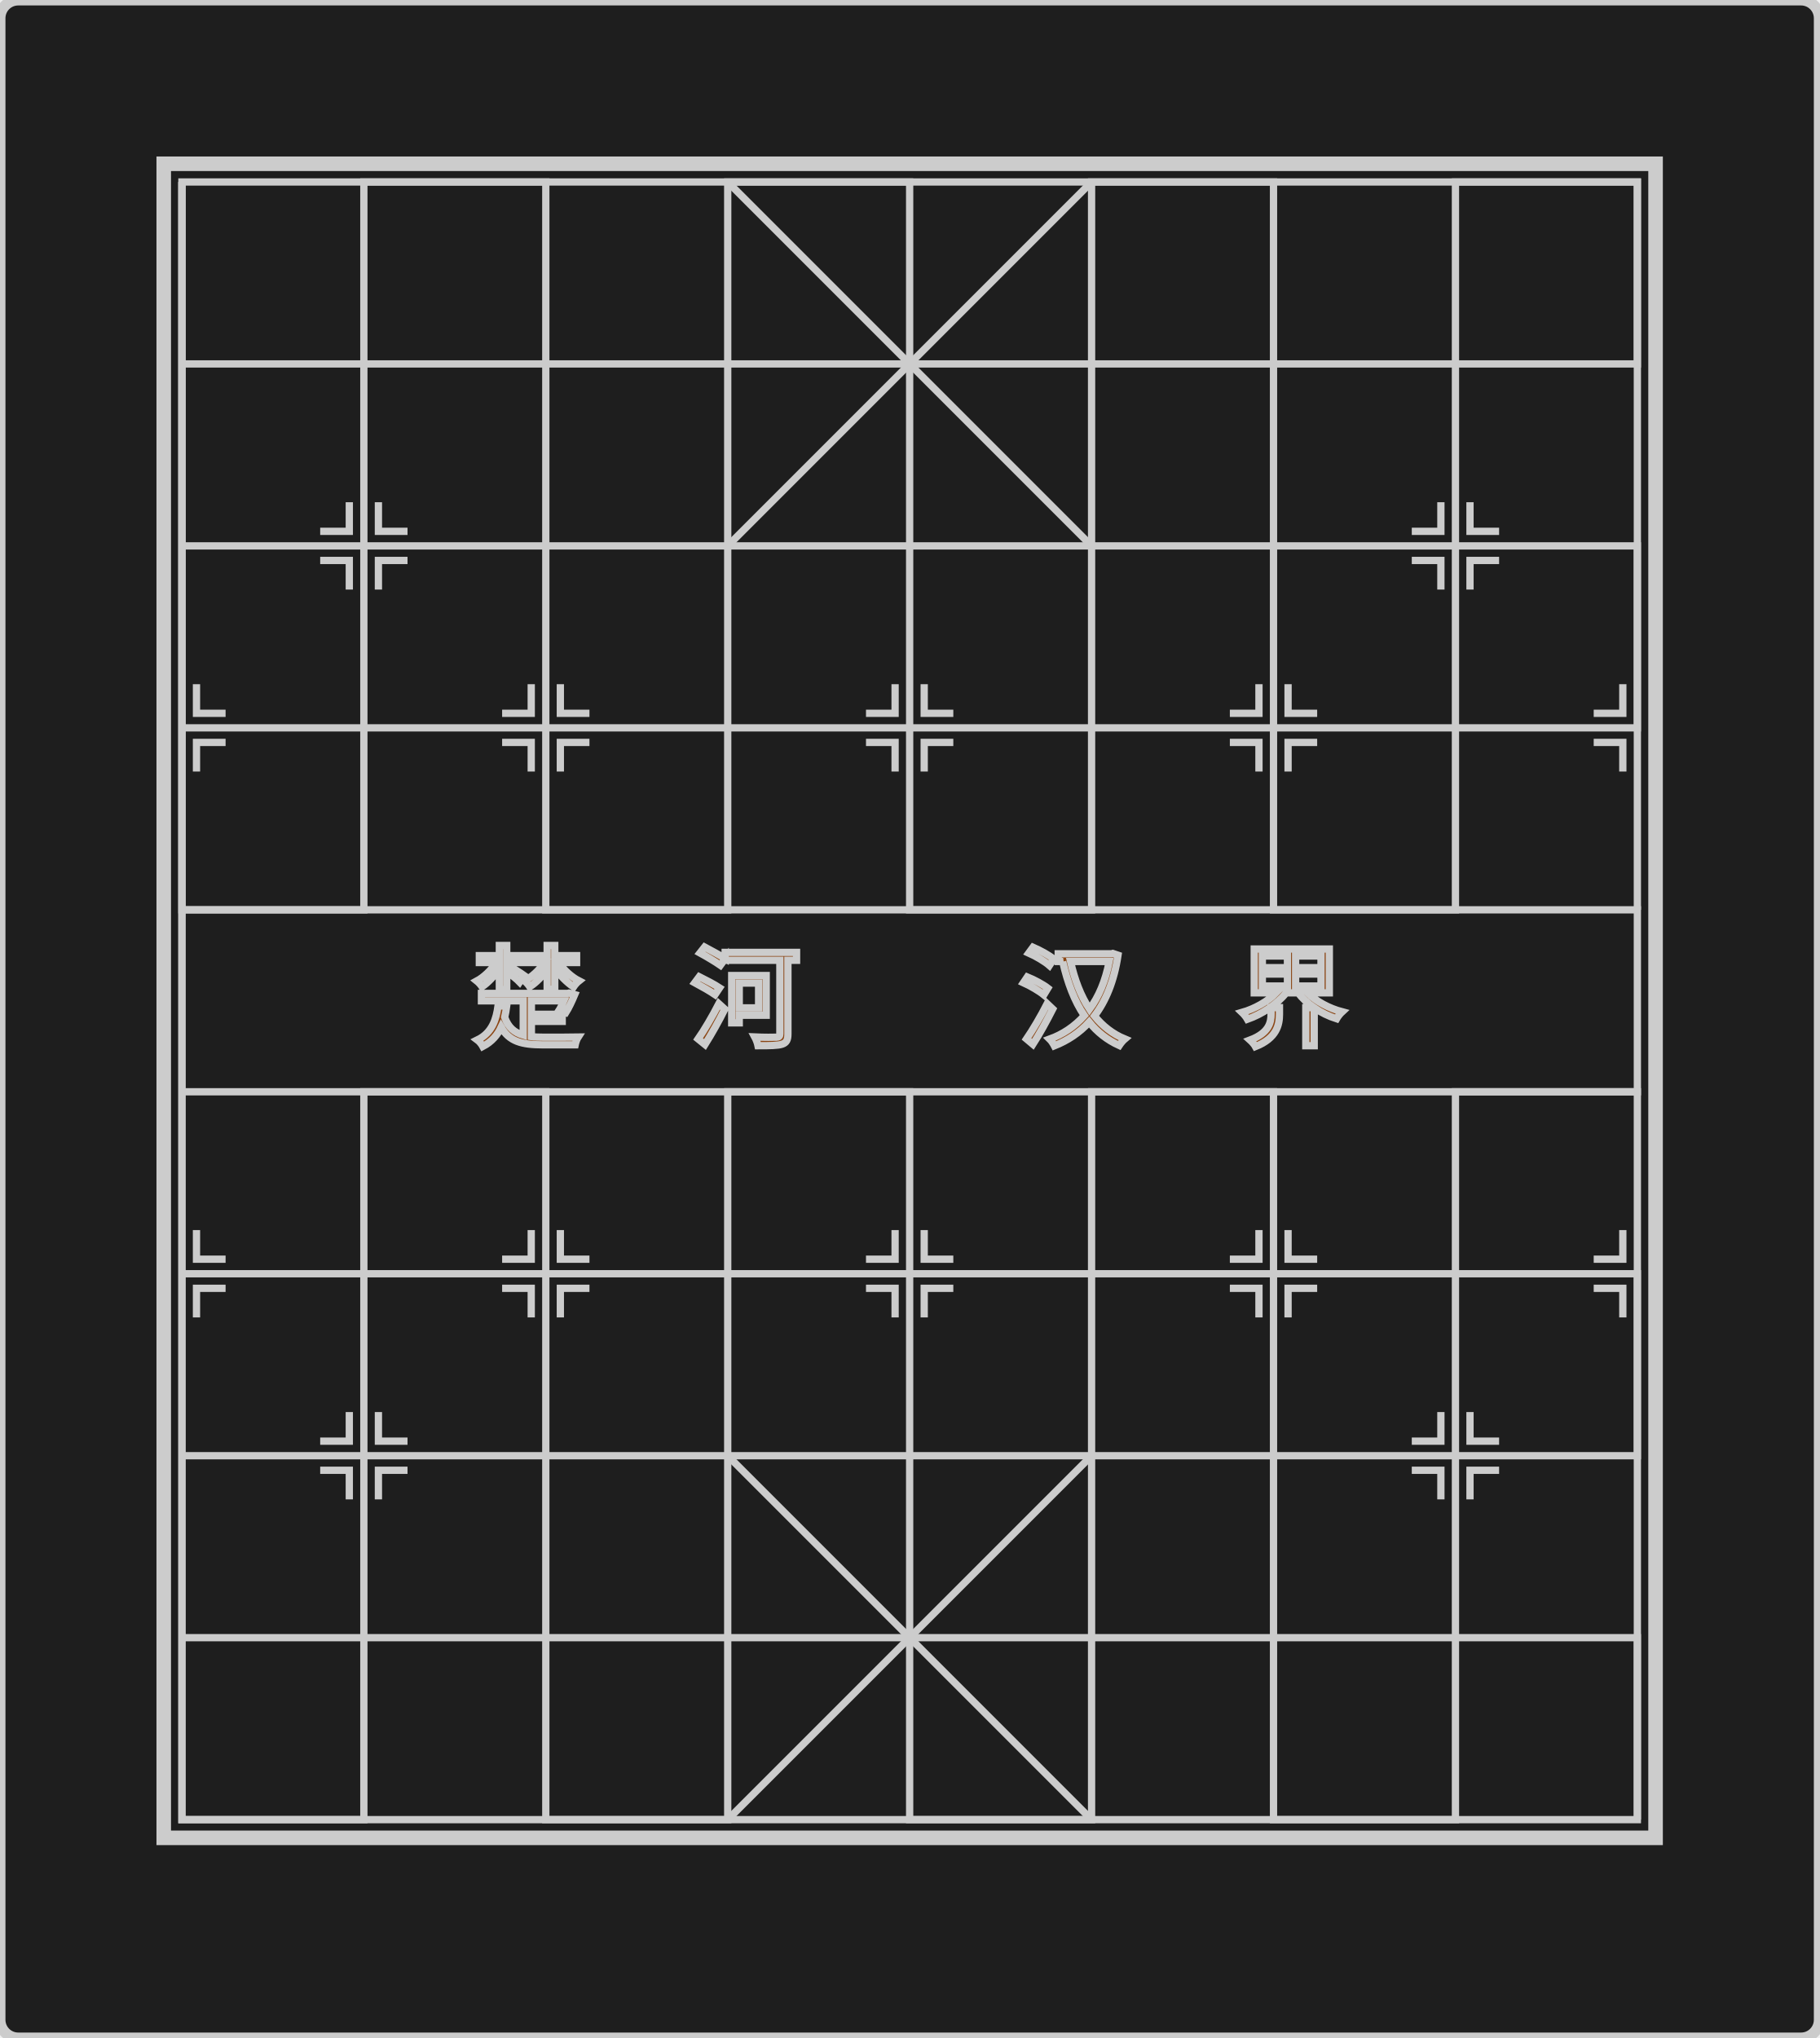
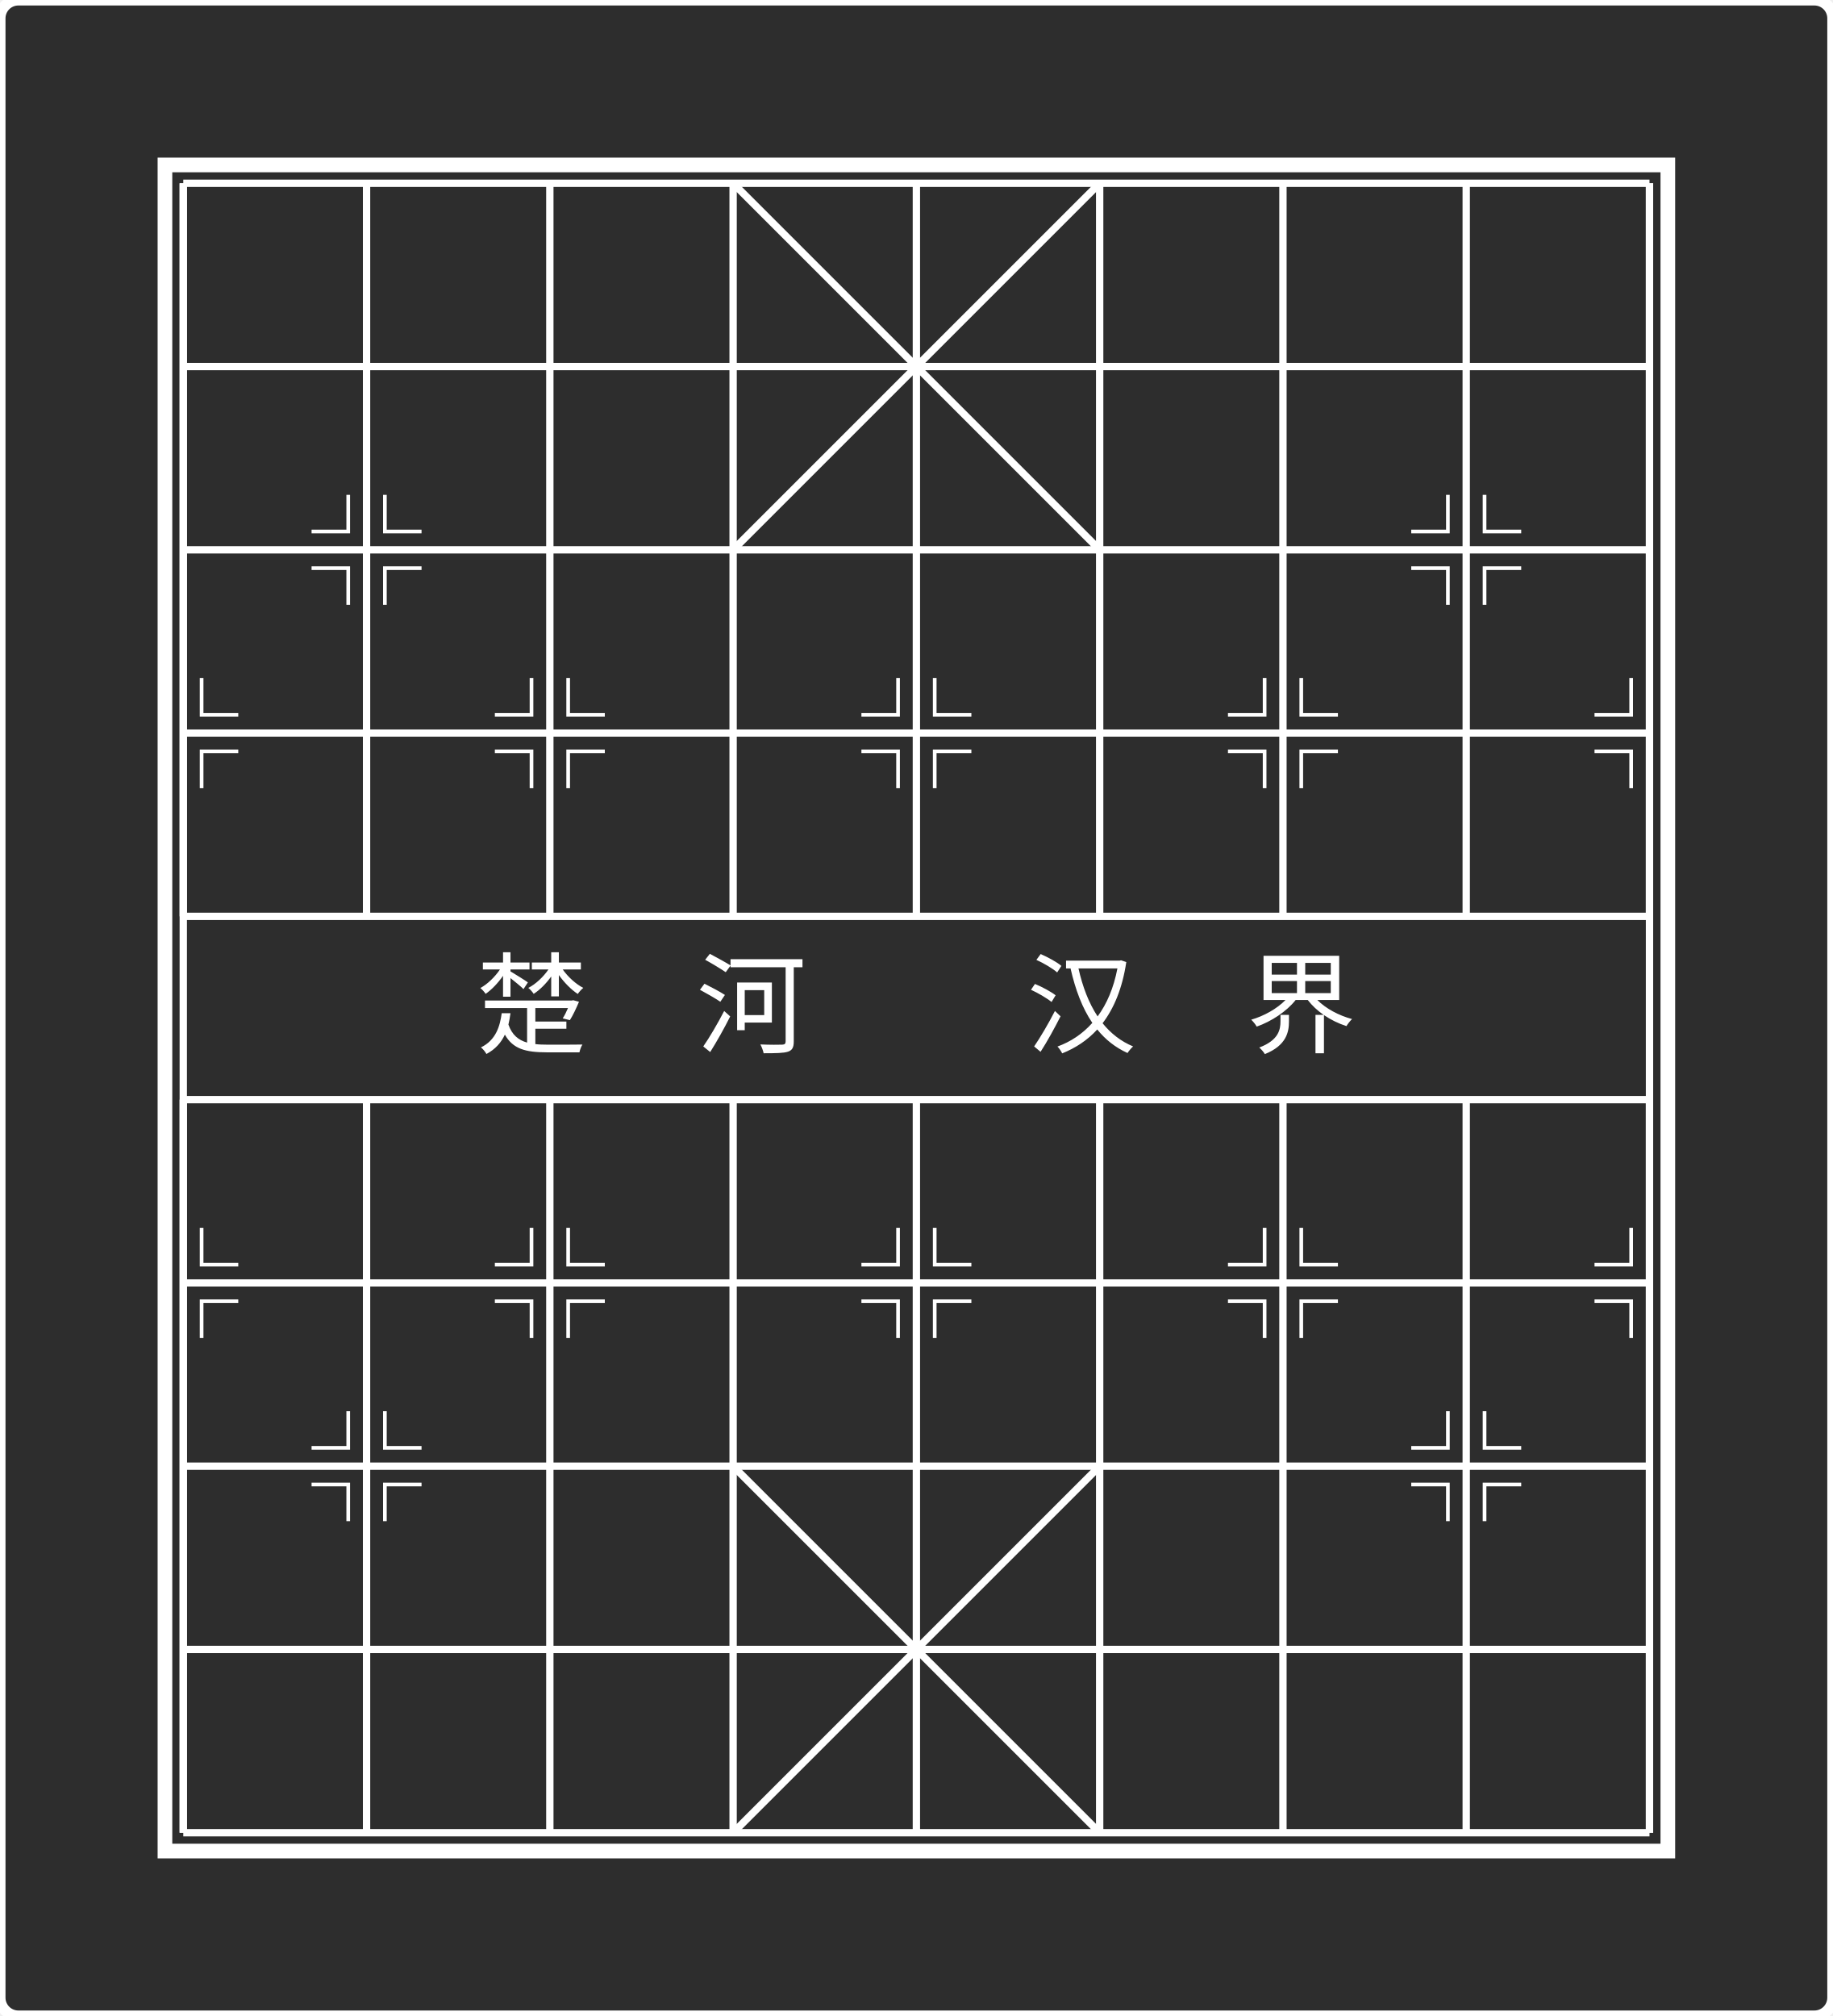
- <svg xmlns="http://www.w3.org/2000/svg" width="500" height="560" viewBox="0 0 500 560">
-   <rect width="500" height="560" fill="#1e1e1e" rx="5" stroke="#cccccc" stroke-width="3" />
-   <path d="M 45,45 H 455 V 505 H 45 Z" stroke="#cccccc" stroke-width="4" fill="none" />
-   <g stroke="#cccccc" stroke-width="2" fill="none">
-     <path d="M 50,50 h 400 v 50 h -400 v 50 h 400 v 50 h -400 v 50 h 400 v 50 h -400 v 50 h 400 v 50 h -400 v 50 h 400 v 50 h -400 Z" />
-     <path d="M 50,50 v 200 h 50 v -200 h 50 v 200 h 50 v -200 h 50 v 200 h 50 v -200 h 50 v 200 h 50 v -200 h 50 v 200" />
-     <path d="M 50,50 v 450 h 50 v -200 h 50 v 200 h 50 v -200 h 50 v 200 h 50 v -200 h 50 v 200 h 50 v -200 h 50 v 200" />
-     <line x1="200" y1="50" x2="300" y2="150" />
-     <line x1="200" y1="150" x2="300" y2="50" />
-     <line x1="200" y1="400" x2="300" y2="500" />
-     <line x1="200" y1="500" x2="300" y2="400" />
-     <text x="250" y="285" font-size="30" text-anchor="middle" fill="#8B4513" font-family="SimSun">楚　河　　汉　界</text>
-     <path d="M 100,150 m -12,-4 h 8 v -8 m 8,0 v 8 h 8 m 0,8 h -8 v 8 m -8,0 v -8 h -8" />
-     <path d="M 400,150 m -12,-4 h 8 v -8 m 8,0 v 8 h 8 m 0,8 h -8 v 8 m -8,0 v -8 h -8" />
-     <path d="M 100,400 m -12,-4 h 8 v -8 m 8,0 v 8 h 8 m 0,8 h -8 v 8 m -8,0 v -8 h -8" />
-     <path d="M 400,400 m -12,-4 h 8 v -8 m 8,0 v 8 h 8 m 0,8 h -8 v 8 m -8,0 v -8 h -8" />
-     <path d="M 50,200 m 4,-12 v 8 h 8 m 0,8 h -8 v 8" />
-     <path d="M 150,200 m -12,-4 h 8 v -8 m 8,0 v 8 h 8 m 0,8 h -8 v 8 m -8,0 v -8 h -8" />
-     <path d="M 250,200 m -12,-4 h 8 v -8 m 8,0 v 8 h 8 m 0,8 h -8 v 8 m -8,0 v -8 h -8" />
-     <path d="M 350,200 m -12,-4 h 8 v -8 m 8,0 v 8 h 8 m 0,8 h -8 v 8 m -8,0 v -8 h -8" />
-     <path d="M 450,200 m -12,-4 h 8 v -8 m 0,24 v -8 h -8" />
-     <path d="M 50,350 m 4,-12 v 8 h 8 m 0,8 h -8 v 8" />
-     <path d="M 150,350 m -12,-4 h 8 v -8 m 8,0 v 8 h 8 m 0,8 h -8 v 8 m -8,0 v -8 h -8" />
-     <path d="M 250,350 m -12,-4 h 8 v -8 m 8,0 v 8 h 8 m 0,8 h -8 v 8 m -8,0 v -8 h -8" />
-     <path d="M 350,350 m -12,-4 h 8 v -8 m 8,0 v 8 h 8 m 0,8 h -8 v 8 m -8,0 v -8 h -8" />
-     <path d="M 450,350 m -12,-4 h 8 v -8 m 0,24 v -8 h -8" />
+ <svg xmlns="http://www.w3.org/2000/svg" width="500" height="550" viewBox="0 0 500 550" style="user-select: none; cursor: default;">
+   <rect width="500" height="550" fill="#2d2d2d" rx="5" stroke="#ffffff" stroke-width="3" />
+   <path d="M 45,45 h 410 v 460 h -410 Z" stroke="#ffffff" stroke-width="4" fill="none" />
+   <g stroke="#ffffff" stroke-width="2" fill="none">
+     <path d="M 50,50 h 400" />
+     <path d="M 50,100 h 400" />
+     <path d="M 50,150 h 400" />
+     <path d="M 50,200 h 400" />
+     <path d="M 50,250 h 400" />
+     <path d="M 50,300 h 400" />
+     <path d="M 50,350 h 400" />
+     <path d="M 50,400 h 400" />
+     <path d="M 50,450 h 400" />
+     <path d="M 50,500 h 400" />
+     <path d="M 50,50 v 200" />
+     <path d="M 100,50 v 200" />
+     <path d="M 150,50 v 200" />
+     <path d="M 200,50 v 200" />
+     <path d="M 250,50 v 200" />
+     <path d="M 300,50 v 200" />
+     <path d="M 350,50 v 200" />
+     <path d="M 400,50 v 200" />
+     <path d="M 450,50 v 200" />
+     <path d="M 50,300 v 200" />
+     <path d="M 100,300 v 200" />
+     <path d="M 150,300 v 200" />
+     <path d="M 200,300 v 200" />
+     <path d="M 250,300 v 200" />
+     <path d="M 300,300 v 200" />
+     <path d="M 350,300 v 200" />
+     <path d="M 400,300 v 200" />
+     <path d="M 450,300 v 200" />
+     <line x1="50" y1="50" x2="50" y2="500" stroke="#ffffff" stroke-width="2" />
+     <line x1="450" y1="50" x2="450" y2="500" stroke="#ffffff" stroke-width="2" />
  </g>
+   <g stroke="#ffffff" stroke-width="1.5">
+     <path d="M 200,50 l 100 100 m 0,-100 l -100 100" stroke="#ffffff" stroke-width="2" fill="none" />
+     <path d="M 200,400 l 100 100 m 0,-100 l -100 100" stroke="#ffffff" stroke-width="2" fill="none" />
+   </g>
+   <text x="250" y="285" font-size="30" text-anchor="middle" font-family="SimSun" fill="#ffffff">楚　河　　汉　界</text>
+   <g stroke="#ffffff" stroke-width="1" fill="none">
+     <path d="M 100,150 m -15,-5 h 10 v -10 m 10,0 v 10 h 10 m 0,10 h -10 v 10 m -10,0 v -10 h -10" />
+     <path d="M 400,150 m -15,-5 h 10 v -10 m 10,0 v 10 h 10 m 0,10 h -10 v 10 m -10,0 v -10 h -10" />
+     <path d="M 100,400 m -15,-5 h 10 v -10 m 10,0 v 10 h 10 m 0,10 h -10 v 10 m -10,0 v -10 h -10" />
+     <path d="M 400,400 m -15,-5 h 10 v -10 m 10,0 v 10 h 10 m 0,10 h -10 v 10 m -10,0 v -10 h -10" />
+     <path d="M 150,200 m -15,-5 h 10 v -10 m 10,0 v 10 h 10 m 0,10 h -10 v 10 m -10,0 v -10 h -10" />
+     <path d="M 250,200 m -15,-5 h 10 v -10 m 10,0 v 10 h 10 m 0,10 h -10 v 10 m -10,0 v -10 h -10" />
+     <path d="M 350,200 m -15,-5 h 10 v -10 m 10,0 v 10 h 10 m 0,10 h -10 v 10 m -10,0 v -10 h -10" />
+     <path d="M 150,350 m -15,-5 h 10 v -10 m 10,0 v 10 h 10 m 0,10 h -10 v 10 m -10,0 v -10 h -10" />
+     <path d="M 250,350 m -15,-5 h 10 v -10 m 10,0 v 10 h 10 m 0,10 h -10 v 10 m -10,0 v -10 h -10" />
+     <path d="M 350,350 m -15,-5 h 10 v -10 m 10,0 v 10 h 10 m 0,10 h -10 v 10 m -10,0 v -10 h -10" />
+     <path d="M 50,200 m 5,-15 v 10 h 10 m 0,10 h -10 v 10" />
+     <path d="M 50,350 m 5,-15 v 10 h 10 m 0,10 h -10 v 10" />
+     <path d="M 450,200 m -15,-5 h 10 v -10 m 0,30 v -10 h -10" />
+     <path d="M 450,350 m -15,-5 h 10 v -10 m 0,30 v -10 h -10" />
+   </g>
+   <g id="xiangqi-pieces" />
+   <g id="toolbar" />
</svg>
